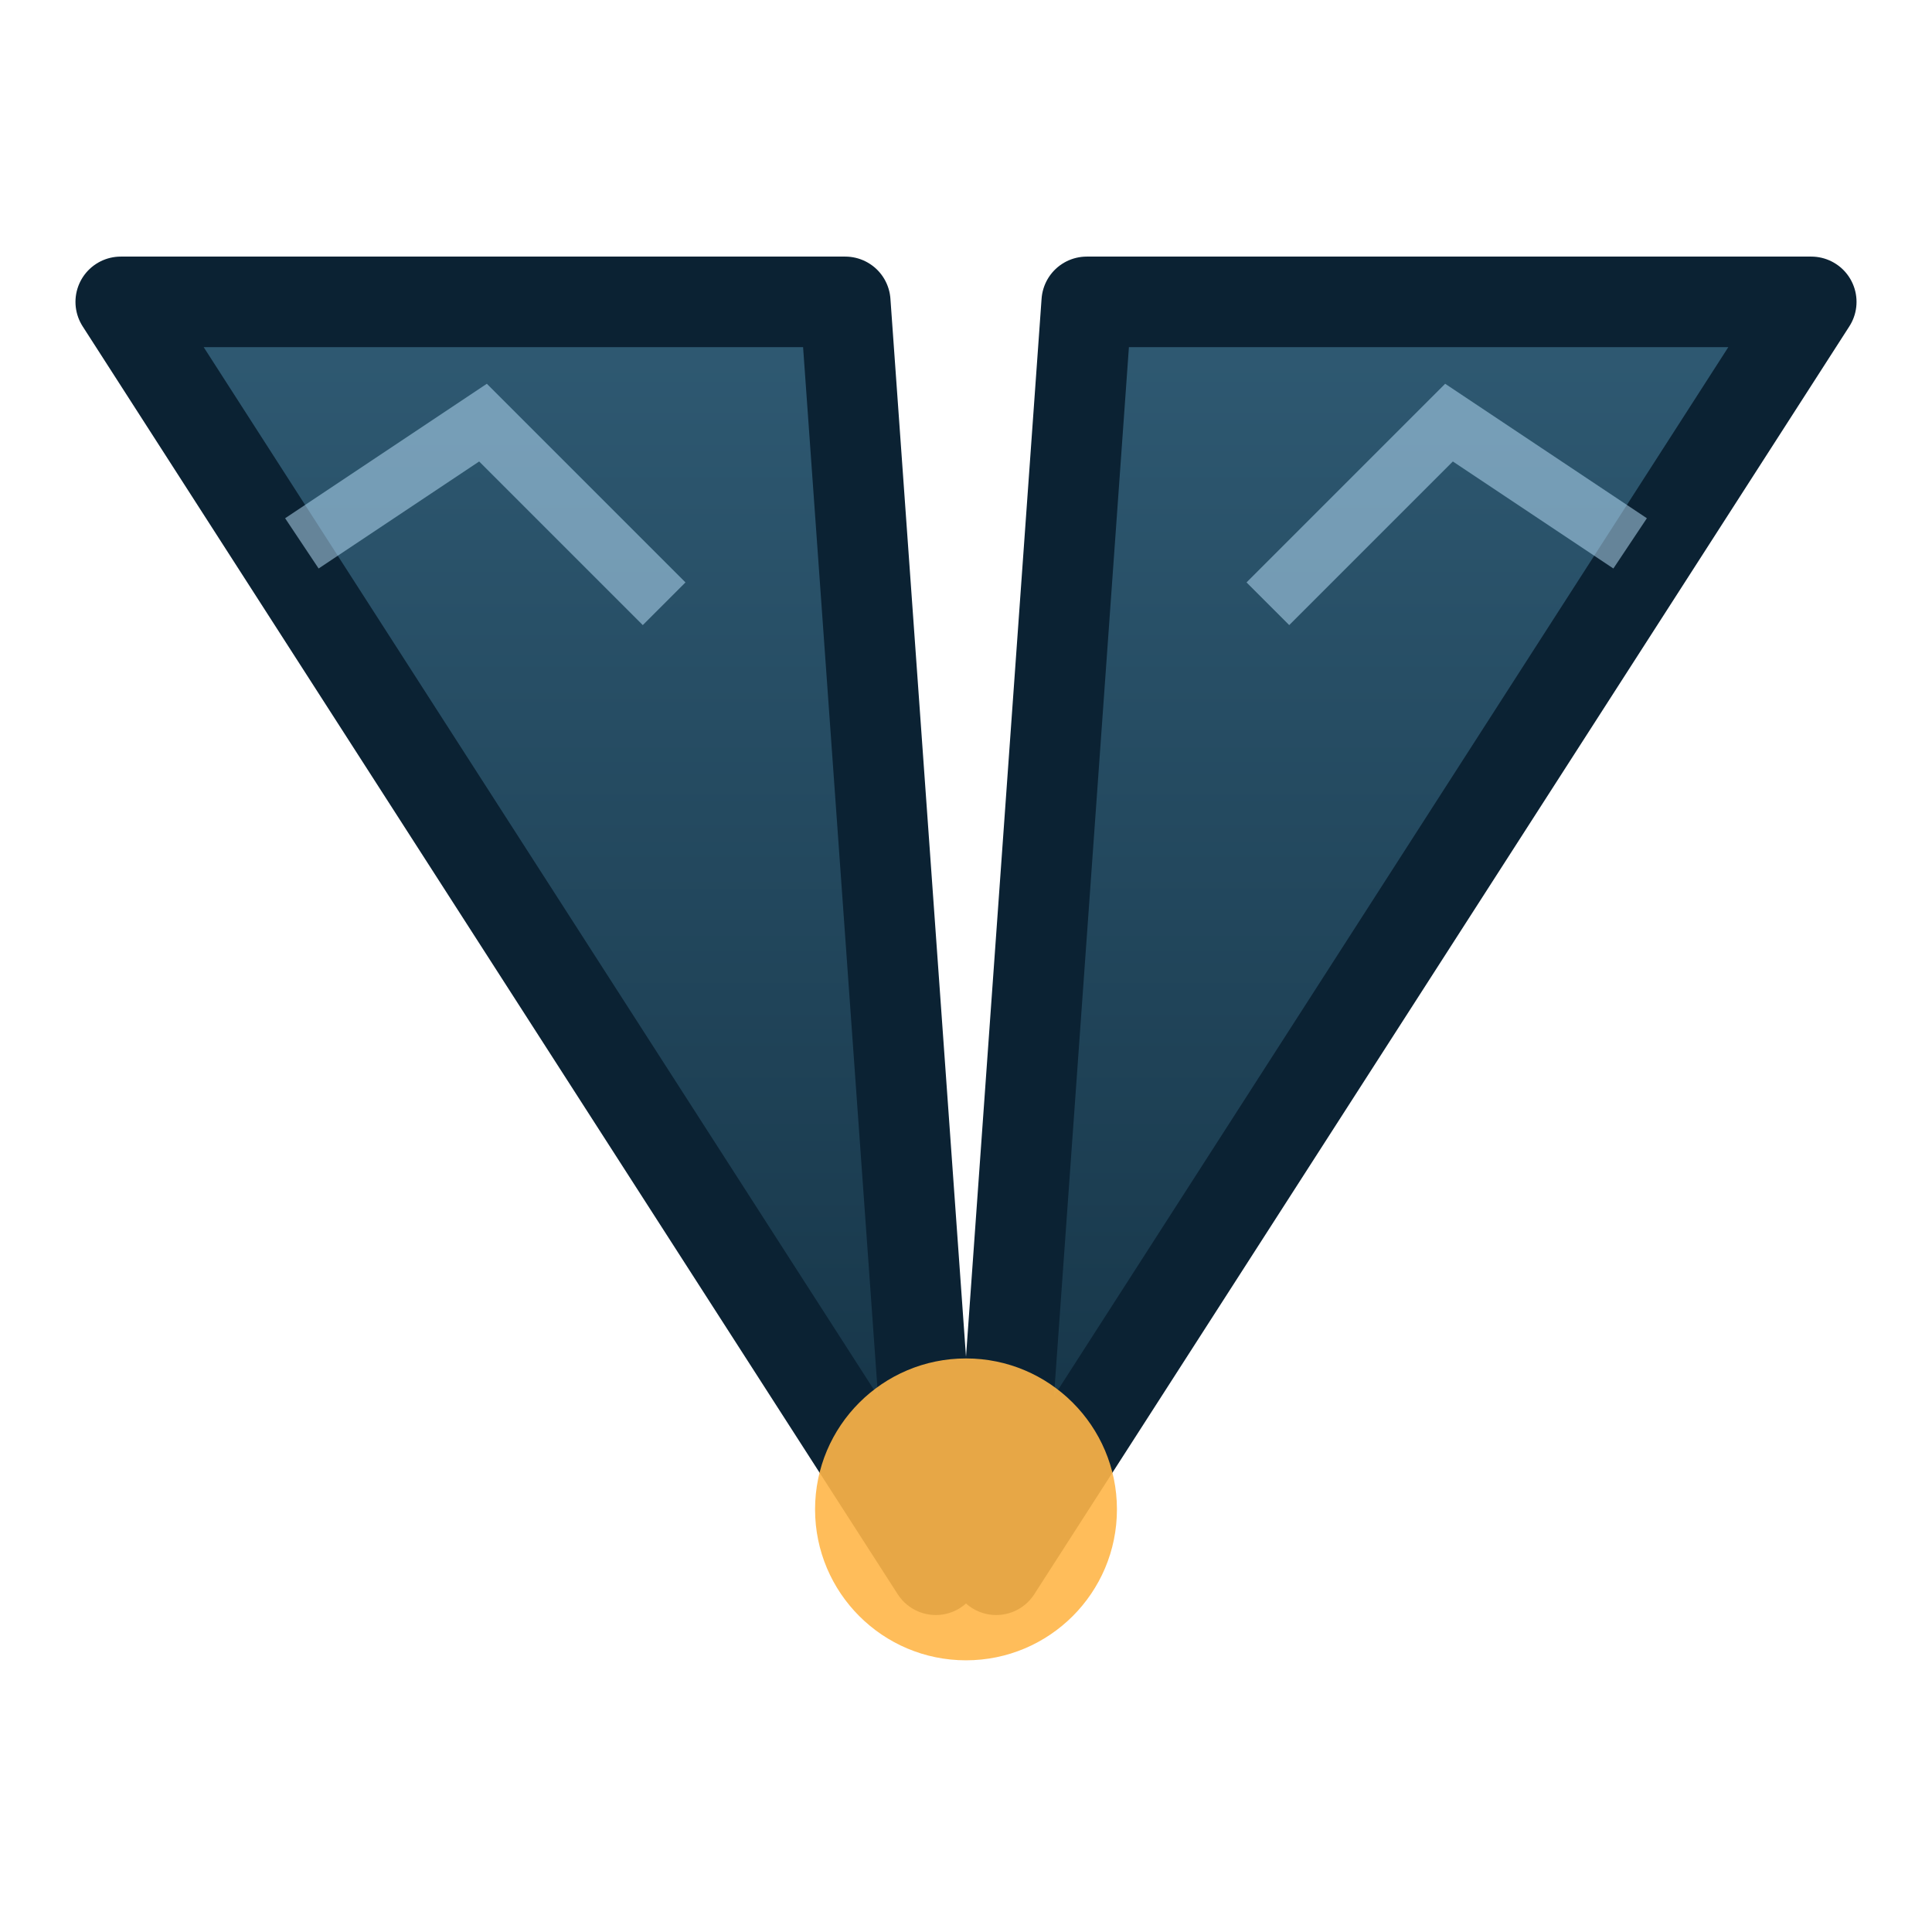
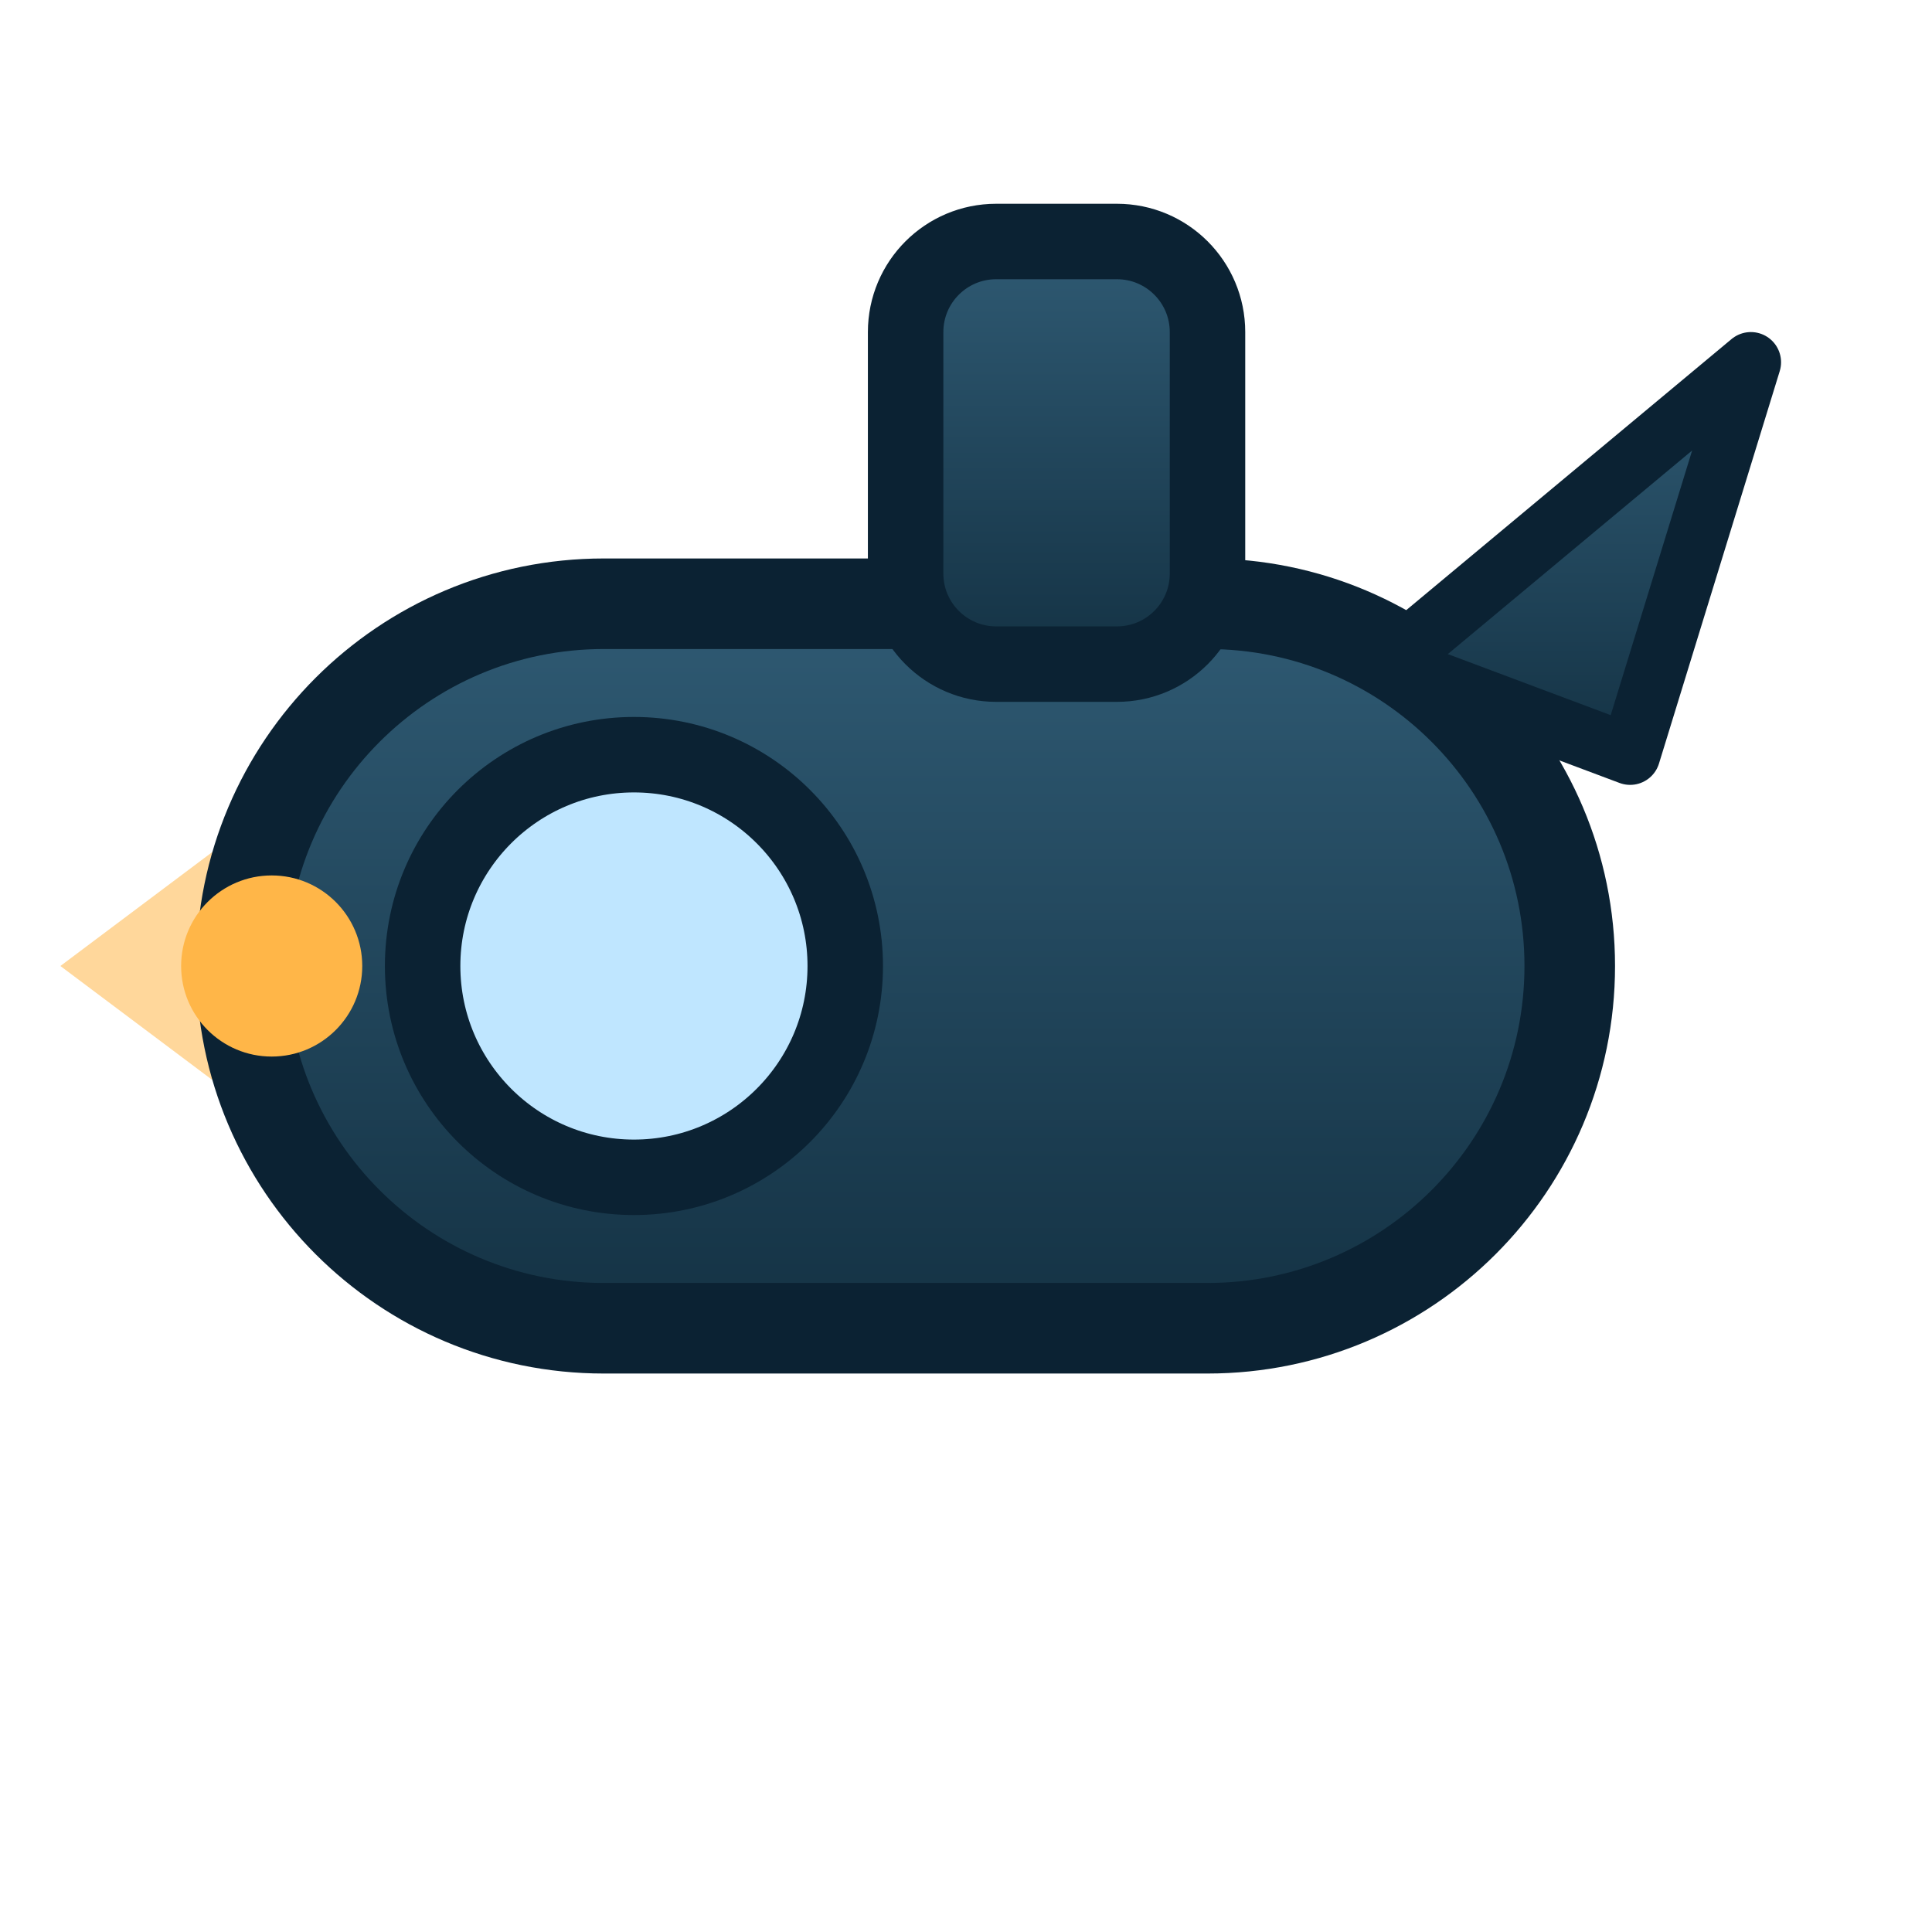
<svg xmlns="http://www.w3.org/2000/svg" viewBox="0 0 64 64">
  <defs>
    <linearGradient id="g" x1="0" y1="0" x2="0" y2="1">
      <stop offset="0" stop-color="#2f5a73" />
      <stop offset="1" stop-color="#143244" />
    </linearGradient>
  </defs>
-   <polygon points="4,10 28,10 31,52" fill="url(#g)" stroke="#0b2233" stroke-width="3" stroke-linejoin="round" />
-   <polygon points="60,10 36,10 33,52" fill="url(#g)" stroke="#0b2233" stroke-width="3" stroke-linejoin="round" />
-   <polyline points="10,18 16,14 22,20" fill="none" stroke="#bfe6ff" stroke-width="2" opacity="0.5" />
-   <polyline points="42,20 48,14 54,18" fill="none" stroke="#bfe6ff" stroke-width="2" opacity="0.5" />
-   <circle cx="32" cy="50" r="5" fill="#ffb648" opacity="0.9" />
+   <polygon points="10,26 2,32 10,38" fill="#ffb648" opacity="0.55" />
+   <rect x="8" y="20" width="44" height="24" rx="12" fill="url(#g)" stroke="#0b2233" stroke-width="3" />
+   <rect x="30" y="8" width="10" height="14" rx="3" fill="url(#g)" stroke="#0b2233" stroke-width="2.5" />
+   <polygon points="46,22 58,12 54,25" fill="url(#g)" stroke="#0b2233" stroke-width="2" stroke-linejoin="round" />
+   <circle cx="21" cy="32" r="7" fill="#bfe6ff" stroke="#0b2233" stroke-width="2.5" />
+   <circle cx="9" cy="32" r="3" fill="#ffb648" />
</svg>
